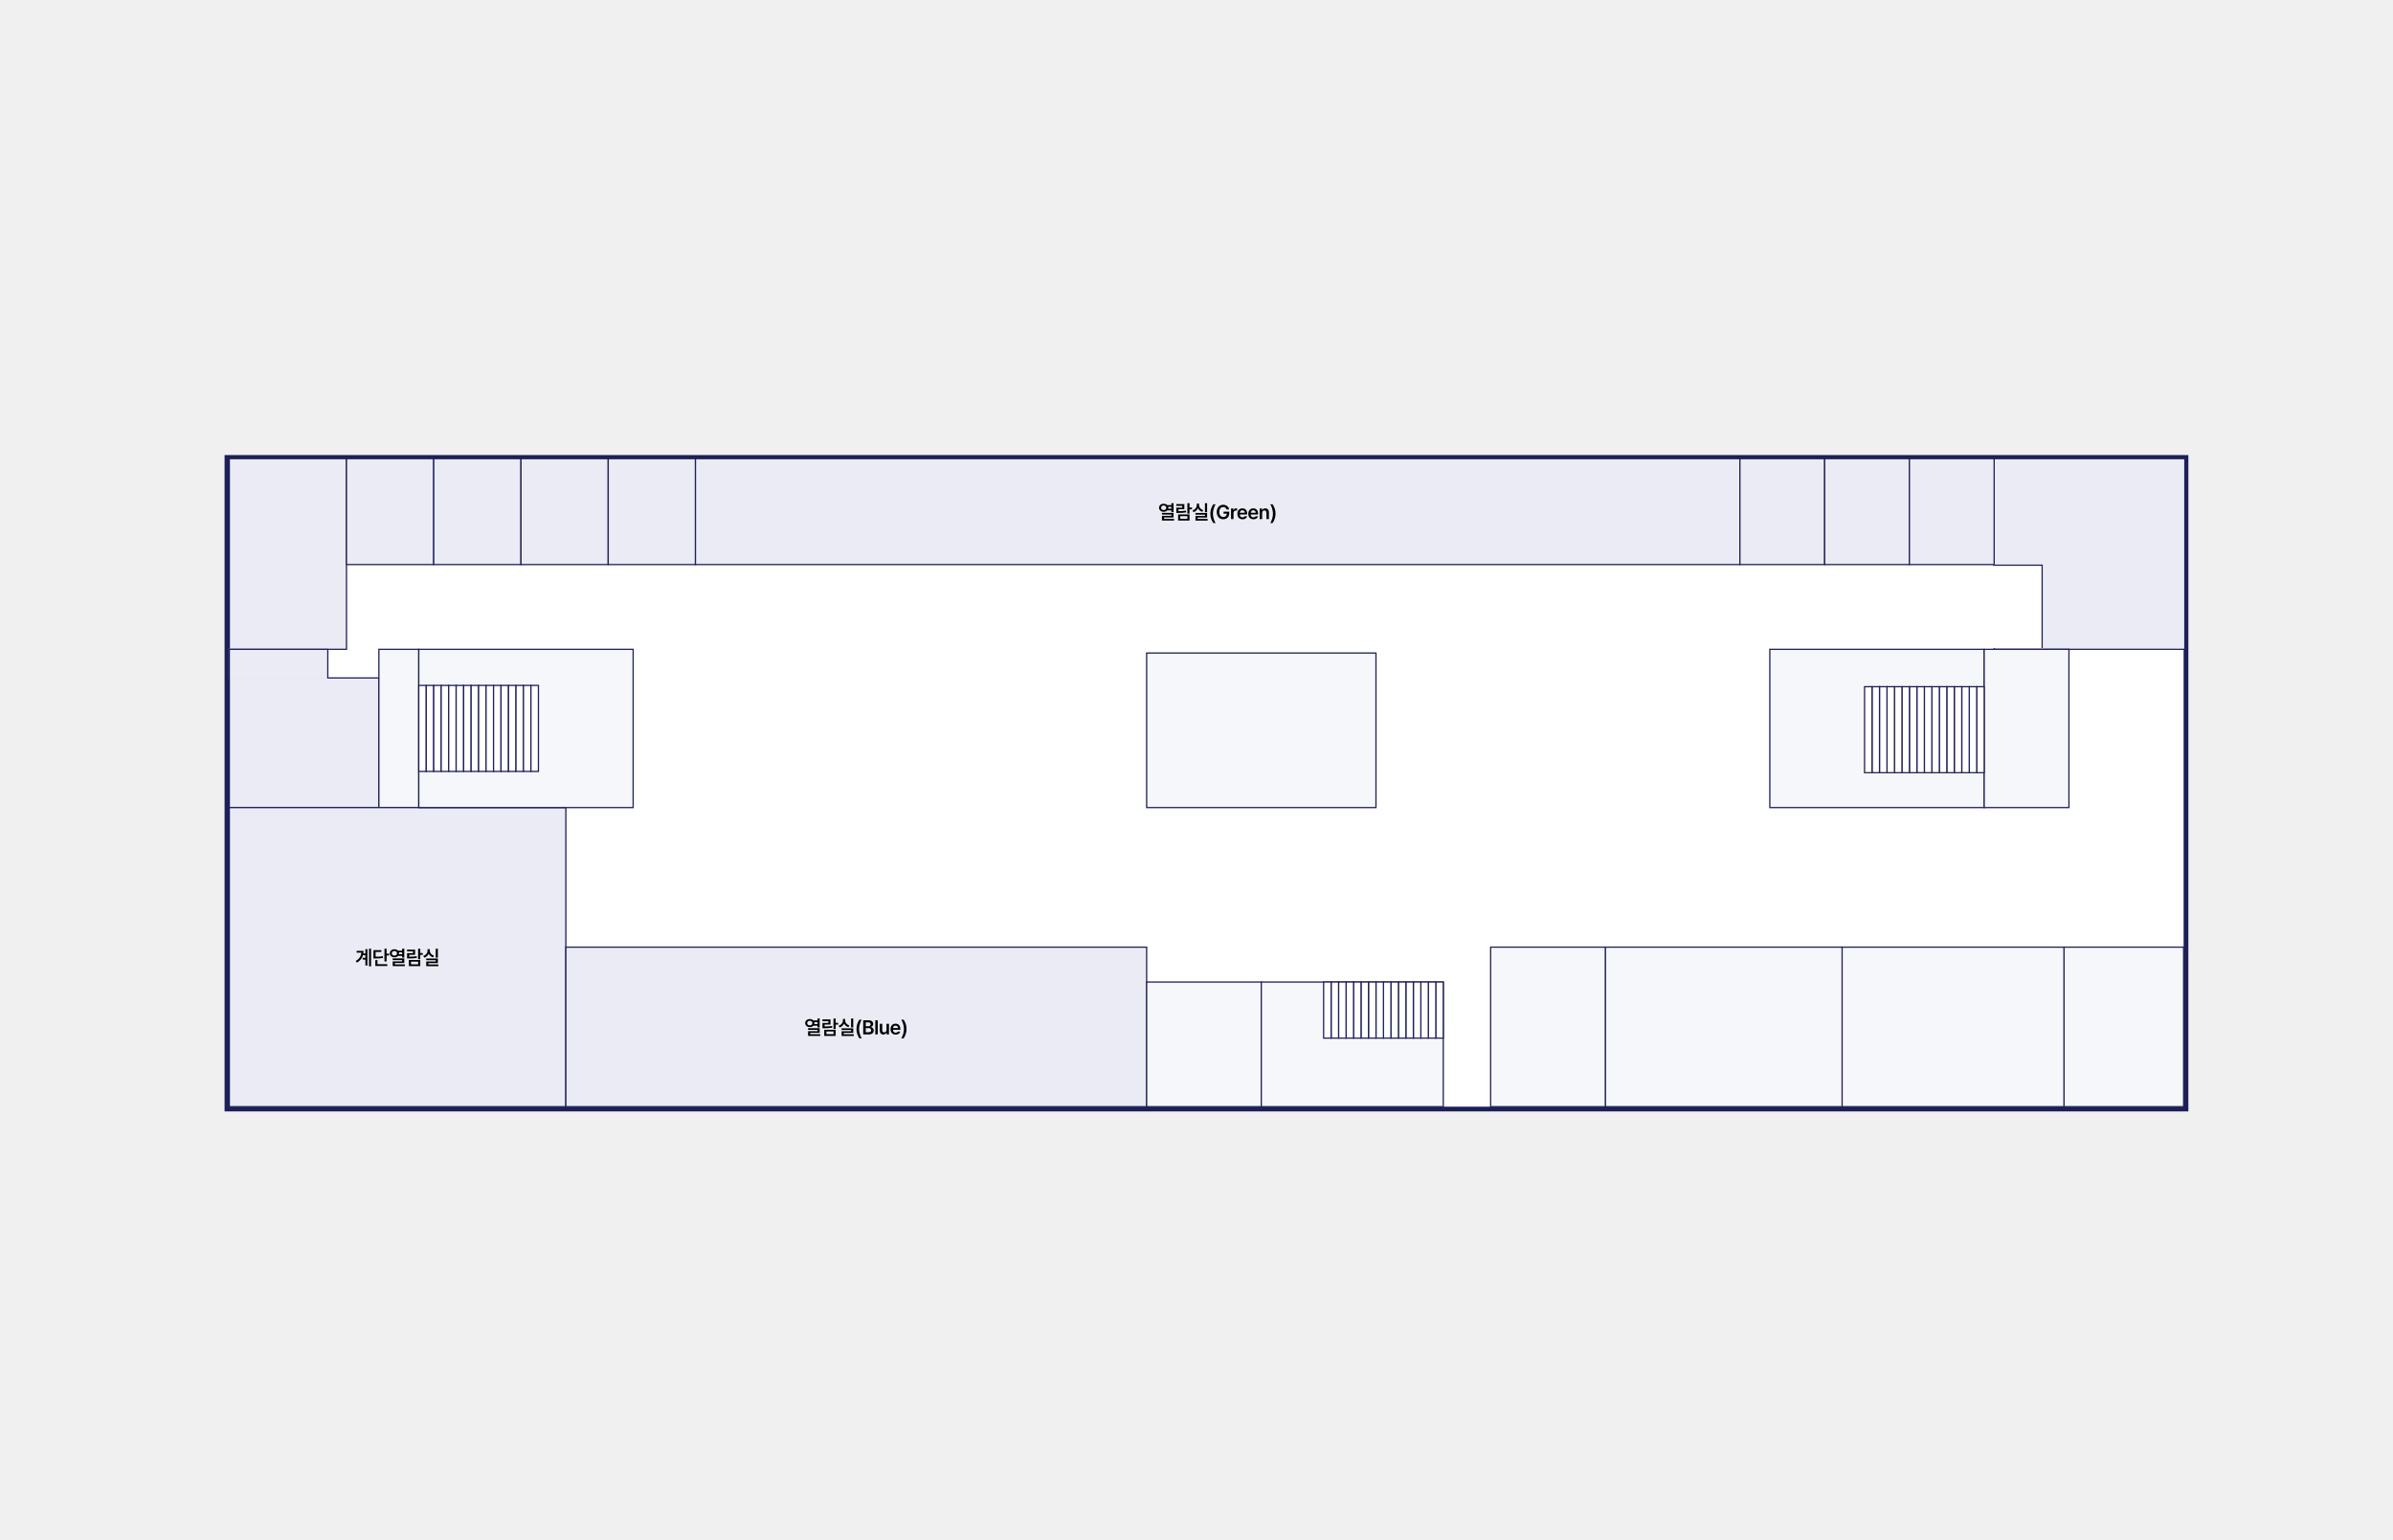
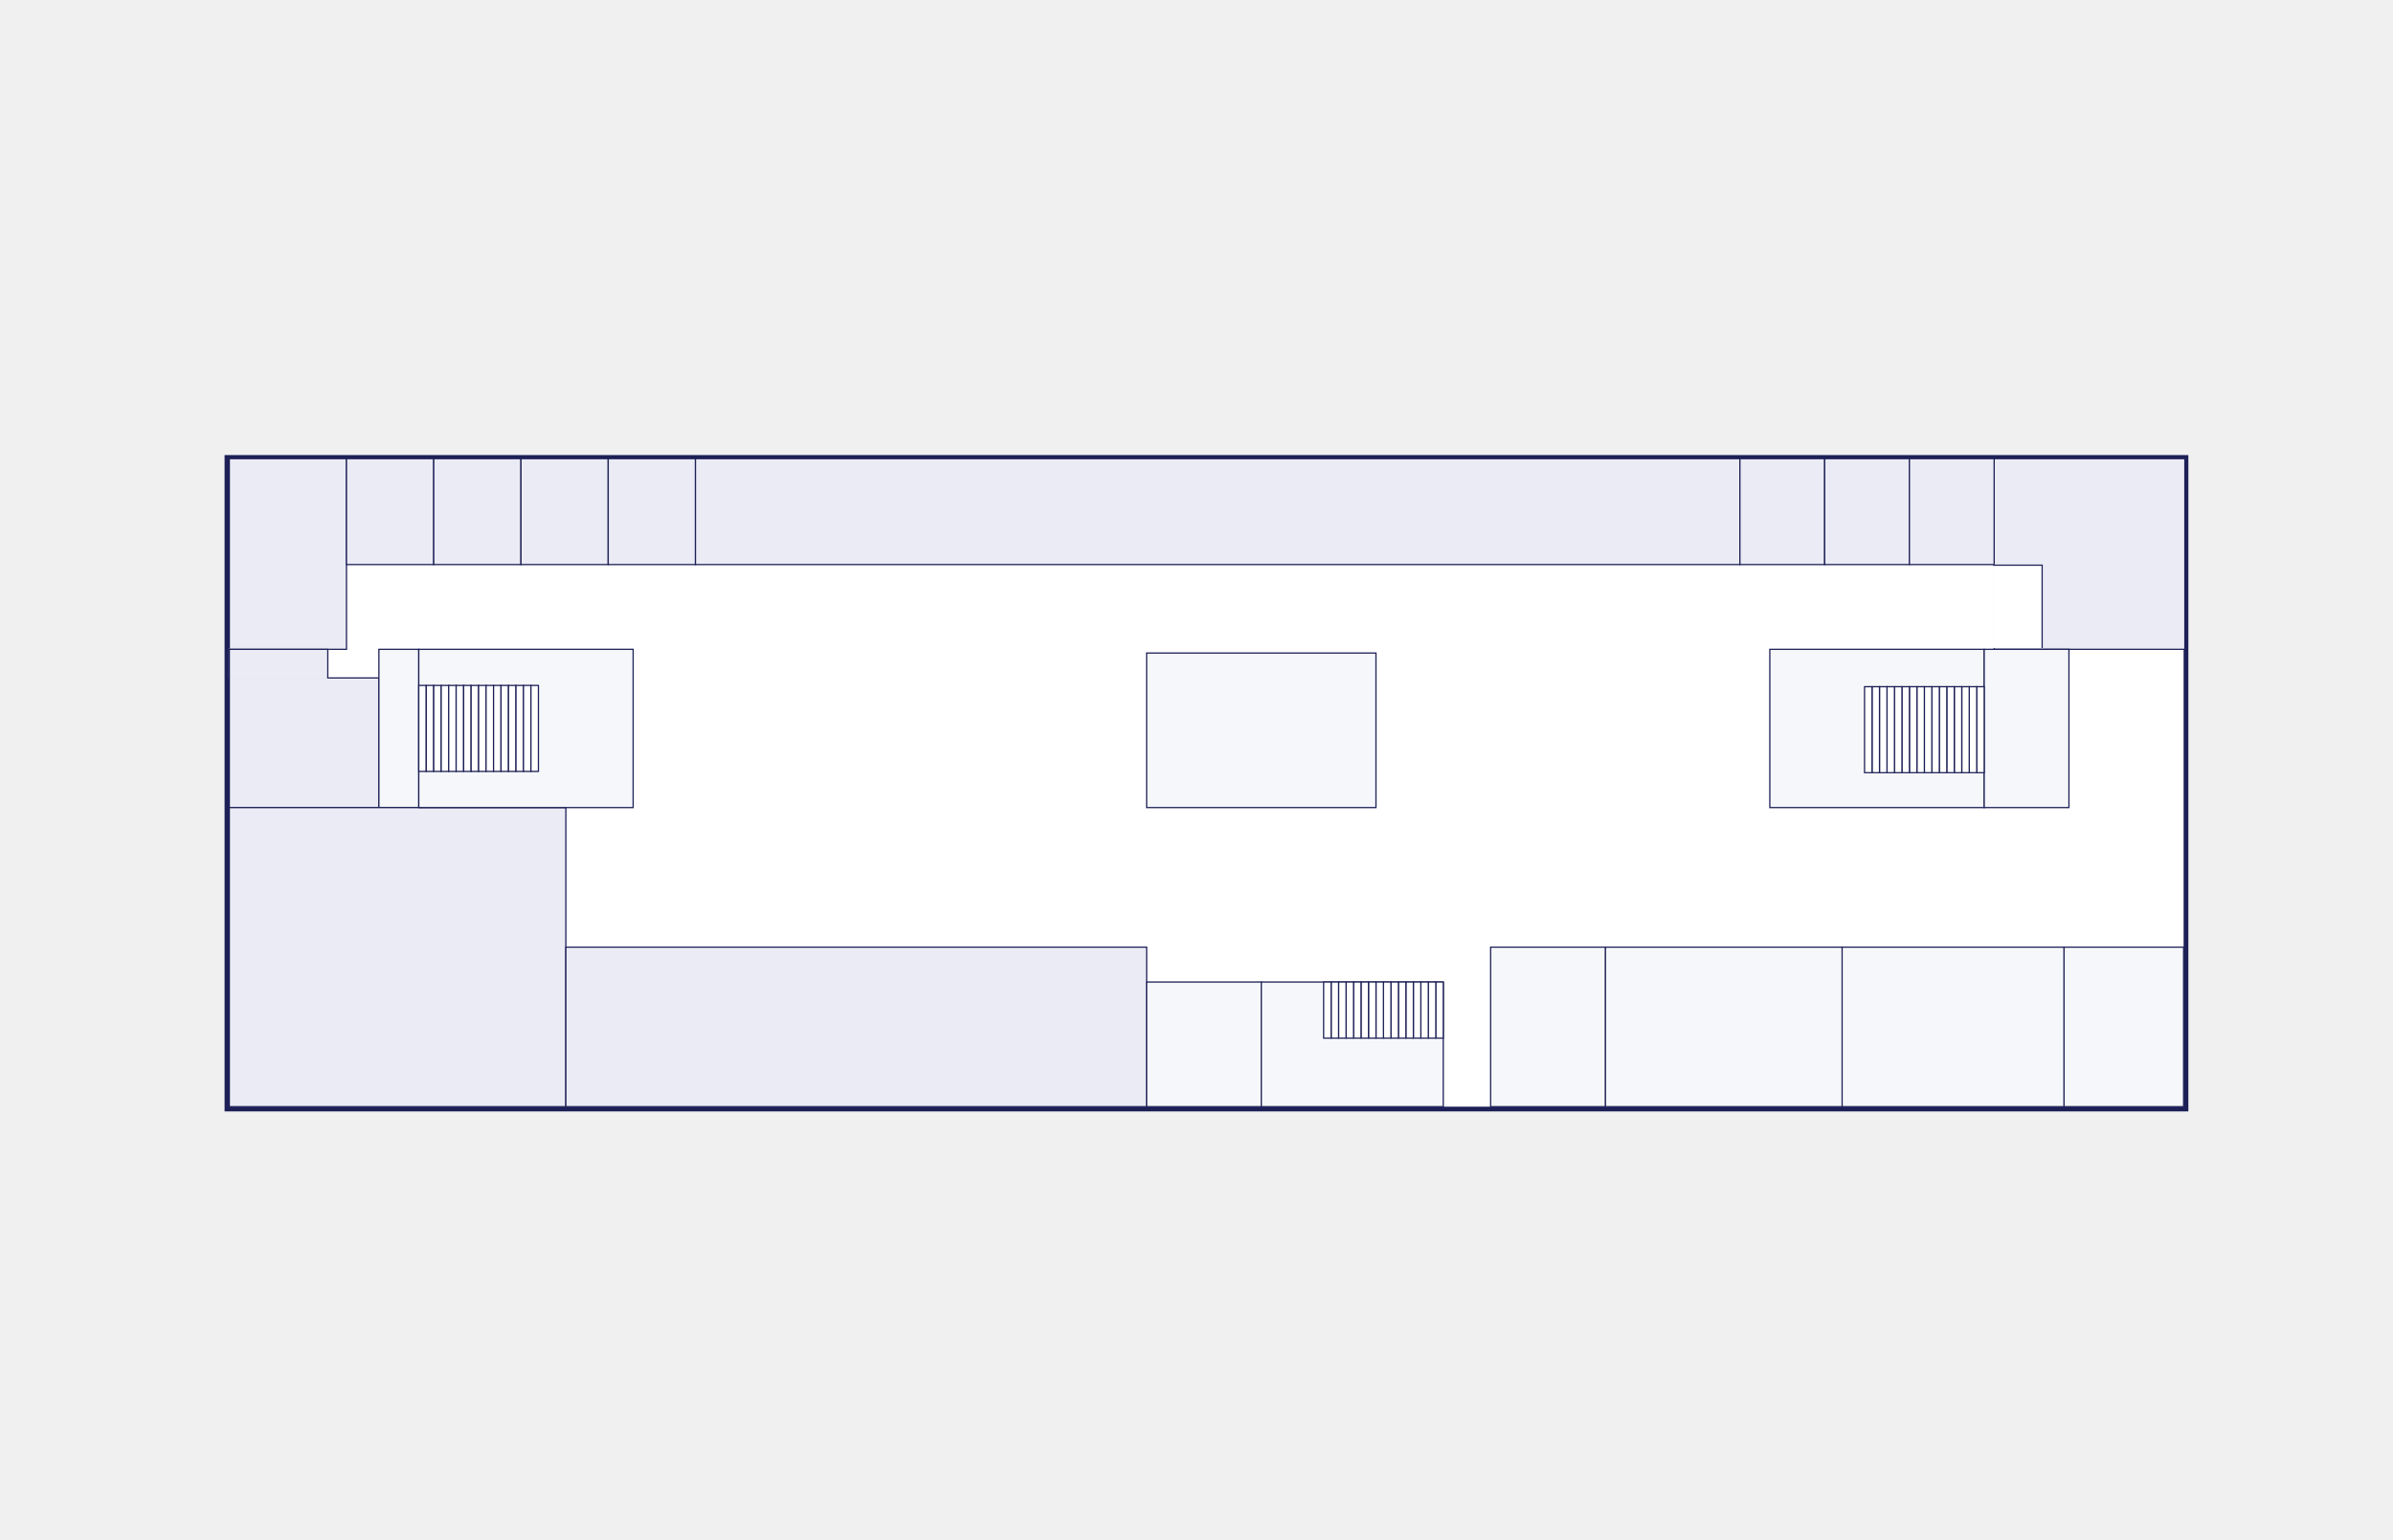
<svg xmlns="http://www.w3.org/2000/svg" width="1920" height="1235" viewBox="0 0 1920 1235" fill="none">
  <g>
    <g id="Union">
      <mask id="path-1-outside-1_1085_17997" maskUnits="userSpaceOnUse" x="180" y="365" width="1576" height="527" fill="black">
        <rect fill="white" x="180" y="365" width="1576" height="527" />
        <path d="M1753 889H183V368H1753V889Z" />
      </mask>
      <path d="M1753 889H183V368H1753V889Z" fill="white" />
      <path d="M1753 889V892H1756V889H1753ZM183 889H180V892H183V889ZM183 368V365H180V368H183ZM1753 368H1756V365H1753V368ZM1753 889V886H183V889V892H1753V889ZM183 889H186V368H183H180V889H183ZM183 368V371H1753V368V365H183V368ZM1753 368H1750V889H1753H1756V368H1753Z" fill="#1D2056" mask="url(#path-1-outside-1_1085_17997)" />
    </g>
    <g id="Union_2">
      <path d="M1753 889H183V368H1753V889Z" fill="white" />
      <path d="M1753 889V890H1754V889H1753ZM183 889H182V890H183V889ZM183 368V367H182V368H183ZM1753 368H1754V367H1753V368ZM1753 889V888H183V889V890H1753V889ZM183 889H184V368H183H182V889H183ZM183 368V369H1753V368V367H183V368ZM1753 368H1752V889H1753H1754V368H1753Z" fill="#1D2056" />
    </g>
    <rect id="Rectangle 240653285" x="701" y="524" width="4" height="32" transform="rotate(-90 701 524)" fill="white" />
    <g id="room">
      <rect x="184" y="368" width="94" height="153" fill="#EBEBF5" />
      <rect x="184" y="368" width="94" height="153" stroke="#1D2056" />
    </g>
    <g id="room_2">
      <rect x="184" y="544" width="120" height="104" fill="#EBEBF5" />
      <rect x="184" y="544" width="120" height="104" stroke="#1D2056" />
    </g>
    <g id="room_3">
      <rect x="304" y="521" width="32" height="127" fill="#F5F7FA" />
      <rect x="304" y="521" width="32" height="127" stroke="#1D2056" />
    </g>
    <g id="Rectangle 240653290">
      <mask id="path-11-inside-2_1085_17997" fill="white">
        <path d="M183.5 520.5H263.5V544.5H183.5V520.5Z" />
      </mask>
      <path d="M183.5 520.5H263.5V544.5H183.5V520.5Z" fill="#EBEBF5" />
      <path d="M183.5 520.5V519.5H182.5V520.5H183.5ZM263.5 520.5H264.5V519.5H263.5V520.5ZM183.5 520.5V521.5H263.5V520.5V519.5H183.5V520.5ZM263.5 520.5H262.5V544.5H263.5H264.5V520.5H263.5ZM183.5 544.5H184.5V520.5H183.5H182.5V544.5H183.5Z" fill="#1D2056" mask="url(#path-11-inside-2_1085_17997)" />
    </g>
    <g id="room_4">
      <rect x="184" y="648" width="270" height="240" fill="#EBEBF5" />
      <rect x="184" y="648" width="270" height="240" stroke="#1D2056" />
-       <path id="ê³ë¨ì´ëì¤" d="M294.031 766.477H291.038V765.062H294.031V766.477ZM293.992 770H290.952V768.586H293.992V770ZM297.718 775.375H296.077V761.266H297.718V775.375ZM294.796 774.727H293.156V761.609H294.796V774.727ZM291.656 762.992C291.656 764.336 291.484 765.576 291.14 766.711C290.801 767.841 290.244 768.885 289.468 769.844C288.697 770.802 287.682 771.656 286.421 772.406L285.39 771.172C286.473 770.531 287.351 769.82 288.023 769.039C288.695 768.258 289.189 767.398 289.507 766.461C289.825 765.518 289.984 764.477 289.984 763.336V762.992H291.656ZM290.585 764.398H286.148V762.992H290.585V764.398ZM310.187 771.484H308.453V761.273H310.187V771.484ZM312.179 766.68H309.664V765.242H312.179V766.68ZM300.789 767.68C302.403 767.68 303.656 767.651 304.547 767.594C305.437 767.536 306.31 767.417 307.164 767.234L307.359 768.641C306.463 768.812 305.541 768.932 304.593 769C303.651 769.062 302.382 769.094 300.789 769.094H299.632V767.68H300.789ZM305.968 763.836H301.367V768.453H299.632V762.43H305.968V763.836ZM310.742 775.125H301.14V773.703H310.742V775.125ZM302.867 774.406H301.14V770.406H302.867V774.406ZM322.992 764.172H319.172V762.812H322.992V764.172ZM322.992 767.047H319.172V765.688H322.992V767.047ZM316.477 761.703C317.18 761.703 317.81 761.841 318.367 762.117C318.93 762.393 319.372 762.776 319.695 763.266C320.018 763.75 320.18 764.305 320.18 764.93C320.18 765.56 320.018 766.122 319.695 766.617C319.372 767.107 318.93 767.49 318.367 767.766C317.81 768.042 317.18 768.18 316.477 768.18C315.768 768.18 315.13 768.042 314.562 767.766C314 767.49 313.557 767.107 313.234 766.617C312.911 766.122 312.75 765.56 312.75 764.93C312.75 764.305 312.911 763.75 313.234 763.266C313.557 762.776 314 762.393 314.562 762.117C315.13 761.841 315.768 761.703 316.477 761.703ZM316.477 763.117C316.076 763.107 315.716 763.177 315.398 763.328C315.086 763.479 314.841 763.693 314.664 763.969C314.487 764.24 314.398 764.56 314.398 764.93C314.398 765.299 314.487 765.625 314.664 765.906C314.841 766.188 315.086 766.404 315.398 766.555C315.716 766.701 316.076 766.779 316.477 766.789C316.872 766.779 317.224 766.701 317.531 766.555C317.839 766.404 318.078 766.188 318.25 765.906C318.427 765.625 318.516 765.299 318.516 764.93C318.516 764.56 318.427 764.24 318.25 763.969C318.078 763.693 317.839 763.479 317.531 763.328C317.224 763.177 316.872 763.107 316.477 763.117ZM324.375 768.406H322.648V761.266H324.375V768.406ZM324.375 772.711H316.828V774.57H315.086V771.422H322.648V770.391H315.062V769.039H324.375V772.711ZM324.836 775.211H315.086V773.844H324.836V775.211ZM337.203 769.672H335.469V761.281H337.203V769.672ZM339.196 766.164H336.68V764.719H339.196V766.164ZM337.203 775.211H328.063V770.297H337.203V775.211ZM329.774 773.812H335.5V771.648H329.774V773.812ZM327.774 767.656C329.253 767.656 330.469 767.63 331.422 767.578C332.381 767.521 333.344 767.411 334.313 767.25L334.493 768.617C333.508 768.799 332.519 768.924 331.524 768.992C330.534 769.055 329.284 769.086 327.774 769.086H326.618V767.656H327.774ZM333.055 766.141H328.344V768.461H326.618V764.828H331.352V763.398H326.594V761.992H333.055V766.141ZM351.313 768.469H349.587V761.266H351.313V768.469ZM351.329 772.789H343.688V774.414H341.993V771.492H349.594V770.469H341.962V769.117H351.329V772.789ZM351.751 775.266H341.993V773.883H351.751V775.266ZM344.501 762.688C344.501 763.573 344.339 764.401 344.016 765.172C343.693 765.943 343.227 766.615 342.618 767.188C342.014 767.755 341.284 768.177 340.43 768.453L339.555 767.086C340.3 766.841 340.936 766.495 341.462 766.047C341.988 765.599 342.383 765.086 342.649 764.508C342.915 763.924 343.048 763.318 343.048 762.688V761.617H344.501V762.688ZM344.844 762.688C344.844 763.302 344.975 763.885 345.235 764.438C345.495 764.99 345.881 765.477 346.391 765.898C346.907 766.315 347.532 766.633 348.266 766.852L347.415 768.195C346.566 767.93 345.839 767.529 345.235 766.992C344.636 766.451 344.178 765.812 343.86 765.078C343.548 764.339 343.391 763.542 343.391 762.688V761.617H344.844V762.688Z" fill="black" />
    </g>
    <g id="room_5">
      <rect x="454" y="760" width="466" height="128" fill="#EBEBF5" />
      <rect x="454" y="760" width="466" height="128" stroke="#1D2056" />
-       <path id="ì´ëì¤(Blue)" d="M656.264 820.172H652.444V818.812H656.264V820.172ZM656.264 823.047H652.444V821.688H656.264V823.047ZM649.749 817.703C650.452 817.703 651.082 817.841 651.639 818.117C652.202 818.393 652.645 818.776 652.967 819.266C653.29 819.75 653.452 820.305 653.452 820.93C653.452 821.56 653.29 822.122 652.967 822.617C652.645 823.107 652.202 823.49 651.639 823.766C651.082 824.042 650.452 824.18 649.749 824.18C649.04 824.18 648.402 824.042 647.835 823.766C647.272 823.49 646.829 823.107 646.507 822.617C646.184 822.122 646.022 821.56 646.022 820.93C646.022 820.305 646.184 819.75 646.507 819.266C646.829 818.776 647.272 818.393 647.835 818.117C648.402 817.841 649.04 817.703 649.749 817.703ZM649.749 819.117C649.348 819.107 648.988 819.177 648.671 819.328C648.358 819.479 648.113 819.693 647.936 819.969C647.759 820.24 647.671 820.56 647.671 820.93C647.671 821.299 647.759 821.625 647.936 821.906C648.113 822.188 648.358 822.404 648.671 822.555C648.988 822.701 649.348 822.779 649.749 822.789C650.145 822.779 650.496 822.701 650.803 822.555C651.111 822.404 651.35 822.188 651.522 821.906C651.699 821.625 651.788 821.299 651.788 820.93C651.788 820.56 651.699 820.24 651.522 819.969C651.35 819.693 651.111 819.479 650.803 819.328C650.496 819.177 650.145 819.107 649.749 819.117ZM657.647 824.406H655.921V817.266H657.647V824.406ZM657.647 828.711H650.1V830.57H648.358V827.422H655.921V826.391H648.335V825.039H657.647V828.711ZM658.108 831.211H648.358V829.844H658.108V831.211ZM670.476 825.672H668.741V817.281H670.476V825.672ZM672.468 822.164H669.952V820.719H672.468V822.164ZM670.476 831.211H661.335V826.297H670.476V831.211ZM663.046 829.812H668.772V827.648H663.046V829.812ZM661.046 823.656C662.525 823.656 663.741 823.63 664.694 823.578C665.653 823.521 666.616 823.411 667.585 823.25L667.765 824.617C666.78 824.799 665.791 824.924 664.796 824.992C663.806 825.055 662.556 825.086 661.046 825.086H659.89V823.656H661.046ZM666.327 822.141H661.616V824.461H659.89V820.828H664.624V819.398H659.866V817.992H666.327V822.141ZM684.585 824.469H682.859V817.266H684.585V824.469ZM684.601 828.789H676.96V830.414H675.265V827.492H682.867V826.469H675.234V825.117H684.601V828.789ZM685.023 831.266H675.265V829.883H685.023V831.266ZM677.773 818.688C677.773 819.573 677.611 820.401 677.288 821.172C676.966 821.943 676.499 822.615 675.89 823.188C675.286 823.755 674.557 824.177 673.702 824.453L672.827 823.086C673.572 822.841 674.208 822.495 674.734 822.047C675.26 821.599 675.656 821.086 675.921 820.508C676.187 819.924 676.32 819.318 676.32 818.688V817.617H677.773V818.688ZM678.117 818.688C678.117 819.302 678.247 819.885 678.507 820.438C678.768 820.99 679.153 821.477 679.663 821.898C680.179 822.315 680.804 822.633 681.538 822.852L680.687 824.195C679.838 823.93 679.111 823.529 678.507 822.992C677.908 822.451 677.45 821.812 677.132 821.078C676.82 820.339 676.663 819.542 676.663 818.688V817.617H678.117V818.688ZM687.187 825.688C687.192 824.25 687.396 822.914 687.797 821.68C688.198 820.44 688.778 819.281 689.539 818.203H691.406C691.041 818.734 690.695 819.414 690.367 820.242C690.039 821.07 689.771 821.961 689.562 822.914C689.359 823.867 689.257 824.792 689.257 825.688C689.257 826.583 689.359 827.51 689.562 828.469C689.771 829.427 690.039 830.318 690.367 831.141C690.695 831.969 691.041 832.651 691.406 833.188H689.539C688.784 832.094 688.203 830.93 687.797 829.695C687.396 828.456 687.192 827.12 687.187 825.688ZM692.602 818.688H696.922C697.724 818.688 698.398 818.812 698.945 819.062C699.492 819.307 699.901 819.651 700.172 820.094C700.448 820.536 700.586 821.047 700.586 821.625C700.586 822.062 700.5 822.448 700.328 822.781C700.161 823.109 699.93 823.378 699.633 823.586C699.336 823.794 698.995 823.943 698.609 824.031V824.141C699.021 824.161 699.411 824.286 699.781 824.516C700.156 824.745 700.458 825.065 700.688 825.477C700.917 825.888 701.031 826.37 701.031 826.922C701.031 827.516 700.888 828.044 700.602 828.508C700.315 828.971 699.88 829.336 699.297 829.602C698.719 829.867 698.01 830 697.172 830H692.602V818.688ZM696.852 828.297C697.336 828.297 697.734 828.232 698.047 828.102C698.359 827.971 698.589 827.794 698.734 827.57C698.885 827.341 698.961 827.07 698.961 826.758C698.961 826.419 698.878 826.115 698.711 825.844C698.549 825.568 698.312 825.354 698 825.203C697.688 825.047 697.326 824.969 696.914 824.969H694.633V828.297H696.852ZM696.68 823.5C697.034 823.5 697.354 823.432 697.641 823.297C697.927 823.161 698.151 822.974 698.312 822.734C698.474 822.49 698.555 822.206 698.555 821.883C698.555 821.581 698.487 821.318 698.352 821.094C698.216 820.865 698.01 820.688 697.734 820.562C697.458 820.438 697.122 820.375 696.727 820.375H694.633V823.5H696.68ZM704.274 830H702.289V818.688H704.274V830ZM711.282 821.516H713.258V830H711.344V828.5H711.251C711.042 828.99 710.719 829.38 710.282 829.672C709.85 829.964 709.321 830.109 708.696 830.109C708.139 830.109 707.646 829.984 707.219 829.734C706.798 829.479 706.467 829.112 706.227 828.633C705.993 828.154 705.876 827.581 705.876 826.914V821.516H707.86V826.609C707.86 826.964 707.925 827.273 708.055 827.539C708.191 827.805 708.381 828.01 708.626 828.156C708.87 828.297 709.149 828.367 709.462 828.367C709.774 828.367 710.068 828.294 710.344 828.148C710.626 827.997 710.852 827.776 711.024 827.484C711.196 827.188 711.282 826.836 711.282 826.43V821.516ZM718.618 830.164C717.78 830.164 717.05 829.987 716.431 829.633C715.811 829.279 715.332 828.773 714.993 828.117C714.66 827.461 714.493 826.693 714.493 825.812C714.493 824.943 714.66 824.174 714.993 823.508C715.332 822.836 715.803 822.318 716.407 821.953C717.011 821.589 717.714 821.406 718.517 821.406C719.241 821.406 719.894 821.56 720.478 821.867C721.061 822.174 721.524 822.651 721.868 823.297C722.212 823.938 722.384 824.732 722.384 825.68V826.305H715.438V824.953H720.478C720.478 824.568 720.397 824.224 720.235 823.922C720.074 823.62 719.845 823.383 719.548 823.211C719.256 823.039 718.92 822.953 718.54 822.953C718.134 822.953 717.774 823.049 717.462 823.242C717.149 823.435 716.905 823.695 716.728 824.023C716.556 824.346 716.467 824.701 716.462 825.086V826.242C716.462 826.737 716.55 827.164 716.728 827.523C716.91 827.878 717.165 828.148 717.493 828.336C717.821 828.523 718.204 828.617 718.642 828.617C718.923 828.617 719.175 828.578 719.399 828.5C719.629 828.422 719.824 828.32 719.985 828.195C720.147 828.065 720.269 827.911 720.353 827.734H722.306C722.186 828.219 721.959 828.646 721.626 829.016C721.298 829.38 720.876 829.664 720.36 829.867C719.845 830.065 719.264 830.164 718.618 830.164ZM726.72 821.68C727.121 822.914 727.324 824.25 727.329 825.688C727.324 827.12 727.118 828.456 726.712 829.695C726.311 830.93 725.733 832.094 724.978 833.188H723.111C723.475 832.651 723.822 831.969 724.15 831.141C724.478 830.318 724.743 829.427 724.947 828.469C725.155 827.51 725.259 826.583 725.259 825.688C725.259 824.792 725.155 823.867 724.947 822.914C724.743 821.961 724.478 821.07 724.15 820.242C723.822 819.414 723.475 818.734 723.111 818.203H724.978C725.738 819.281 726.319 820.44 726.72 821.68Z" fill="black" />
    </g>
    <g id="room_6">
      <rect x="278" y="368" width="70" height="85" fill="#EBEBF5" />
      <rect x="278" y="368" width="70" height="85" stroke="#1D2056" />
    </g>
    <g id="room_7">
      <rect x="348" y="368" width="70" height="85" fill="#EBEBF5" />
      <rect x="348" y="368" width="70" height="85" stroke="#1D2056" />
    </g>
    <g id="room_8">
      <rect x="418" y="368" width="70" height="85" fill="#EBEBF5" />
      <rect x="418" y="368" width="70" height="85" stroke="#1D2056" />
    </g>
    <g id="room_9">
      <rect x="488" y="368" width="70" height="85" fill="#EBEBF5" />
      <rect x="488" y="368" width="70" height="85" stroke="#1D2056" />
    </g>
    <g id="room_10">
      <rect x="558" y="368" width="838" height="85" fill="#EBEBF5" />
      <rect x="558" y="368" width="838" height="85" stroke="#1D2056" />
-       <path id="ì´ëì¤(Green)" d="M940.19 406.672H936.37V405.312H940.19V406.672ZM940.19 409.547H936.37V408.188H940.19V409.547ZM933.674 404.203C934.377 404.203 935.008 404.341 935.565 404.617C936.127 404.893 936.57 405.276 936.893 405.766C937.216 406.25 937.377 406.805 937.377 407.43C937.377 408.06 937.216 408.622 936.893 409.117C936.57 409.607 936.127 409.99 935.565 410.266C935.008 410.542 934.377 410.68 933.674 410.68C932.966 410.68 932.328 410.542 931.76 410.266C931.198 409.99 930.755 409.607 930.432 409.117C930.109 408.622 929.948 408.06 929.948 407.43C929.948 406.805 930.109 406.25 930.432 405.766C930.755 405.276 931.198 404.893 931.76 404.617C932.328 404.341 932.966 404.203 933.674 404.203ZM933.674 405.617C933.273 405.607 932.914 405.677 932.596 405.828C932.284 405.979 932.039 406.193 931.862 406.469C931.685 406.74 931.596 407.06 931.596 407.43C931.596 407.799 931.685 408.125 931.862 408.406C932.039 408.688 932.284 408.904 932.596 409.055C932.914 409.201 933.273 409.279 933.674 409.289C934.07 409.279 934.422 409.201 934.729 409.055C935.036 408.904 935.276 408.688 935.448 408.406C935.625 408.125 935.713 407.799 935.713 407.43C935.713 407.06 935.625 406.74 935.448 406.469C935.276 406.193 935.036 405.979 934.729 405.828C934.422 405.677 934.07 405.607 933.674 405.617ZM941.573 410.906H939.846V403.766H941.573V410.906ZM941.573 415.211H934.026V417.07H932.284V413.922H939.846V412.891H932.26V411.539H941.573V415.211ZM942.034 417.711H932.284V416.344H942.034V417.711ZM954.401 412.172H952.667V403.781H954.401V412.172ZM956.393 408.664H953.878V407.219H956.393V408.664ZM954.401 417.711H945.261V412.797H954.401V417.711ZM946.972 416.312H952.698V414.148H946.972V416.312ZM944.972 410.156C946.451 410.156 947.667 410.13 948.62 410.078C949.578 410.021 950.542 409.911 951.511 409.75L951.69 411.117C950.706 411.299 949.716 411.424 948.722 411.492C947.732 411.555 946.482 411.586 944.972 411.586H943.815V410.156H944.972ZM950.253 408.641H945.542V410.961H943.815V407.328H948.55V405.898H943.792V404.492H950.253V408.641ZM968.511 410.969H966.784V403.766H968.511V410.969ZM968.527 415.289H960.886V416.914H959.191V413.992H966.792V412.969H959.159V411.617H968.527V415.289ZM968.948 417.766H959.191V416.383H968.948V417.766ZM961.698 405.188C961.698 406.073 961.537 406.901 961.214 407.672C960.891 408.443 960.425 409.115 959.816 409.688C959.211 410.255 958.482 410.677 957.628 410.953L956.753 409.586C957.498 409.341 958.133 408.995 958.659 408.547C959.185 408.099 959.581 407.586 959.847 407.008C960.112 406.424 960.245 405.818 960.245 405.188V404.117H961.698V405.188ZM962.042 405.188C962.042 405.802 962.172 406.385 962.433 406.938C962.693 407.49 963.079 407.977 963.589 408.398C964.105 408.815 964.73 409.133 965.464 409.352L964.612 410.695C963.764 410.43 963.037 410.029 962.433 409.492C961.834 408.951 961.376 408.312 961.058 407.578C960.745 406.839 960.589 406.042 960.589 405.188V404.117H962.042V405.188ZM971.113 412.188C971.118 410.75 971.321 409.414 971.722 408.18C972.123 406.94 972.704 405.781 973.464 404.703H975.332C974.967 405.234 974.621 405.914 974.292 406.742C973.964 407.57 973.696 408.461 973.488 409.414C973.285 410.367 973.183 411.292 973.183 412.188C973.183 413.083 973.285 414.01 973.488 414.969C973.696 415.927 973.964 416.818 974.292 417.641C974.621 418.469 974.967 419.151 975.332 419.688H973.464C972.709 418.594 972.128 417.43 971.722 416.195C971.321 414.956 971.118 413.62 971.113 412.188ZM984.105 408.797C983.986 408.391 983.801 408.044 983.551 407.758C983.301 407.466 982.999 407.245 982.644 407.094C982.29 406.938 981.887 406.859 981.433 406.859C980.819 406.859 980.275 407.016 979.801 407.328C979.327 407.635 978.954 408.089 978.683 408.688C978.413 409.281 978.277 409.997 978.277 410.836C978.277 411.68 978.41 412.401 978.676 413C978.941 413.599 979.314 414.055 979.793 414.367C980.277 414.674 980.84 414.828 981.48 414.828C982.053 414.828 982.551 414.719 982.972 414.5C983.4 414.276 983.728 413.958 983.957 413.547C984.186 413.13 984.301 412.651 984.301 412.109L984.762 412.18H981.683V410.578H986.269V411.938C986.269 412.885 986.064 413.716 985.652 414.43C985.246 415.143 984.681 415.693 983.957 416.078C983.233 416.464 982.405 416.656 981.472 416.656C980.436 416.656 979.522 416.422 978.73 415.953C977.944 415.479 977.332 414.805 976.894 413.93C976.457 413.055 976.238 412.029 976.238 410.852C976.238 409.659 976.462 408.625 976.91 407.75C977.358 406.875 977.972 406.203 978.754 405.734C979.535 405.266 980.418 405.031 981.402 405.031C982.23 405.031 982.986 405.19 983.668 405.508C984.35 405.826 984.91 406.268 985.347 406.836C985.79 407.404 986.069 408.057 986.183 408.797H984.105ZM987.715 408.016H989.637V409.43H989.731C989.882 408.94 990.145 408.562 990.52 408.297C990.895 408.026 991.327 407.891 991.817 407.891C992.067 407.891 992.309 407.909 992.543 407.945V409.781C992.46 409.745 992.324 409.716 992.137 409.695C991.949 409.674 991.775 409.664 991.613 409.664C991.254 409.664 990.929 409.742 990.637 409.898C990.345 410.055 990.116 410.273 989.949 410.555C989.783 410.831 989.699 411.148 989.699 411.508V416.5H987.715V408.016ZM996.911 416.664C996.072 416.664 995.343 416.487 994.723 416.133C994.103 415.779 993.624 415.273 993.286 414.617C992.952 413.961 992.786 413.193 992.786 412.312C992.786 411.443 992.952 410.674 993.286 410.008C993.624 409.336 994.096 408.818 994.7 408.453C995.304 408.089 996.007 407.906 996.809 407.906C997.533 407.906 998.187 408.06 998.77 408.367C999.353 408.674 999.817 409.151 1000.16 409.797C1000.5 410.438 1000.68 411.232 1000.68 412.18V412.805H993.731V411.453H998.77C998.77 411.068 998.689 410.724 998.528 410.422C998.366 410.12 998.137 409.883 997.84 409.711C997.549 409.539 997.213 409.453 996.833 409.453C996.426 409.453 996.067 409.549 995.754 409.742C995.442 409.935 995.197 410.195 995.02 410.523C994.848 410.846 994.76 411.201 994.754 411.586V412.742C994.754 413.237 994.843 413.664 995.02 414.023C995.202 414.378 995.458 414.648 995.786 414.836C996.114 415.023 996.497 415.117 996.934 415.117C997.215 415.117 997.468 415.078 997.692 415C997.921 414.922 998.116 414.82 998.278 414.695C998.439 414.565 998.562 414.411 998.645 414.234H1000.6C1000.48 414.719 1000.25 415.146 999.918 415.516C999.59 415.88 999.168 416.164 998.653 416.367C998.137 416.565 997.556 416.664 996.911 416.664ZM1005.67 416.664C1004.83 416.664 1004.1 416.487 1003.48 416.133C1002.86 415.779 1002.38 415.273 1002.04 414.617C1001.71 413.961 1001.54 413.193 1001.54 412.312C1001.54 411.443 1001.71 410.674 1002.04 410.008C1002.38 409.336 1002.85 408.818 1003.46 408.453C1004.06 408.089 1004.77 407.906 1005.57 407.906C1006.29 407.906 1006.94 408.06 1007.53 408.367C1008.11 408.674 1008.57 409.151 1008.92 409.797C1009.26 410.438 1009.43 411.232 1009.43 412.18V412.805H1002.49V411.453H1007.53C1007.53 411.068 1007.45 410.724 1007.29 410.422C1007.12 410.12 1006.9 409.883 1006.6 409.711C1006.31 409.539 1005.97 409.453 1005.59 409.453C1005.18 409.453 1004.82 409.549 1004.51 409.742C1004.2 409.935 1003.96 410.195 1003.78 410.523C1003.61 410.846 1003.52 411.201 1003.51 411.586V412.742C1003.51 413.237 1003.6 413.664 1003.78 414.023C1003.96 414.378 1004.22 414.648 1004.54 414.836C1004.87 415.023 1005.25 415.117 1005.69 415.117C1005.97 415.117 1006.23 415.078 1006.45 415C1006.68 414.922 1006.87 414.82 1007.04 414.695C1007.2 414.565 1007.32 414.411 1007.4 414.234H1009.36C1009.24 414.719 1009.01 415.146 1008.68 415.516C1008.35 415.88 1007.93 416.164 1007.41 416.367C1006.9 416.565 1006.31 416.664 1005.67 416.664ZM1012.66 416.5H1010.68V408.016H1012.58V409.453H1012.67C1012.88 408.964 1013.2 408.583 1013.62 408.312C1014.05 408.042 1014.58 407.906 1015.2 407.906C1015.79 407.906 1016.3 408.031 1016.73 408.281C1017.17 408.526 1017.51 408.888 1017.74 409.367C1017.98 409.846 1018.1 410.422 1018.1 411.094V416.5H1016.11V411.398C1016.11 411.018 1016.05 410.695 1015.92 410.43C1015.79 410.159 1015.6 409.951 1015.36 409.805C1015.11 409.659 1014.81 409.586 1014.46 409.586C1014.1 409.586 1013.79 409.661 1013.52 409.812C1013.25 409.964 1013.04 410.185 1012.89 410.477C1012.74 410.768 1012.66 411.117 1012.66 411.523V416.5ZM1022.79 408.18C1023.2 409.414 1023.4 410.75 1023.4 412.188C1023.4 413.62 1023.19 414.956 1022.79 416.195C1022.39 417.43 1021.81 418.594 1021.05 419.688H1019.18C1019.55 419.151 1019.9 418.469 1020.22 417.641C1020.55 416.818 1020.82 415.927 1021.02 414.969C1021.23 414.01 1021.33 413.083 1021.33 412.188C1021.33 411.292 1021.23 410.367 1021.02 409.414C1020.82 408.461 1020.55 407.57 1020.22 406.742C1019.9 405.914 1019.55 405.234 1019.18 404.703H1021.05C1021.81 405.781 1022.39 406.94 1022.79 408.18Z" fill="black" />
    </g>
    <g id="room_11">
      <rect x="336" y="521" width="172" height="127" fill="#F5F7FA" />
      <rect x="336" y="521" width="172" height="127" stroke="#1D2056" />
    </g>
    <g id="room_12">
      <rect x="920" y="524" width="184" height="124" fill="#F5F7FA" />
      <rect x="920" y="524" width="184" height="124" stroke="#1D2056" />
    </g>
    <g id="room_13">
      <rect width="172" height="127" transform="matrix(-1 0 0 1 1592 521)" fill="#F5F7FA" />
      <rect width="172" height="127" transform="matrix(-1 0 0 1 1592 521)" stroke="#1D2056" />
    </g>
    <g id="room_14">
      <rect x="1600" y="368" width="153" height="153" fill="#EBEBF5" />
      <rect x="1600" y="368" width="153" height="153" stroke="#1D2056" />
    </g>
    <g id="room_15">
      <rect x="1396" y="368" width="68" height="85" fill="#EBEBF5" />
      <rect x="1396" y="368" width="68" height="85" stroke="#1D2056" />
    </g>
    <g id="room_16">
      <rect x="1464" y="368" width="68" height="85" fill="#EBEBF5" />
      <rect x="1464" y="368" width="68" height="85" stroke="#1D2056" />
    </g>
    <g id="room_17">
      <rect x="1532" y="368" width="68" height="85" fill="#EBEBF5" />
      <rect x="1532" y="368" width="68" height="85" stroke="#1D2056" />
    </g>
    <g id="room_18">
      <rect x="1592" y="521" width="68" height="127" fill="#F5F7FA" />
      <rect x="1592" y="521" width="68" height="127" stroke="#1D2056" />
    </g>
    <g id="room_19">
      <rect x="1656" y="760" width="96" height="128" fill="#F5F7FA" />
      <rect x="1656" y="760" width="96" height="128" stroke="#1D2056" />
    </g>
    <g id="room_20">
      <rect x="1477" y="760" width="179" height="128" fill="#F5F7FA" />
      <rect x="1477" y="760" width="179" height="128" stroke="#1D2056" />
    </g>
    <g id="room_21">
      <rect x="1288" y="760" width="190" height="128" fill="#F5F7FA" />
      <rect x="1288" y="760" width="190" height="128" stroke="#1D2056" />
    </g>
    <g id="room_22">
      <rect x="1196" y="760" width="92" height="128" fill="#F5F7FA" />
      <rect x="1196" y="760" width="92" height="128" stroke="#1D2056" />
    </g>
    <g id="room_23">
      <rect x="920" y="788" width="92" height="100" fill="#F5F7FA" />
      <rect x="920" y="788" width="92" height="100" stroke="#1D2056" />
    </g>
    <g id="room_24">
      <rect x="1012" y="788" width="146" height="100" fill="#F5F7FA" />
      <rect x="1012" y="788" width="146" height="100" stroke="#1D2056" />
    </g>
    <g id="Frame 2087332189">
      <g id="stair">
        <rect id="Rectangle 240653086" x="336" y="550" width="6" height="69" fill="white" stroke="#1D2056" />
      </g>
      <g id="stair_2">
        <rect id="Rectangle 240653086_2" x="342" y="550" width="6" height="69" fill="white" stroke="#1D2056" />
      </g>
      <g id="stair_3">
        <rect id="Rectangle 240653086_3" x="348" y="550" width="6" height="69" fill="white" stroke="#1D2056" />
      </g>
      <g id="stair_4">
        <rect id="Rectangle 240653086_4" x="354" y="550" width="6" height="69" fill="white" stroke="#1D2056" />
      </g>
      <g id="stair_5">
        <rect id="Rectangle 240653086_5" x="360" y="550" width="6" height="69" fill="white" stroke="#1D2056" />
      </g>
      <g id="stair_6">
        <rect id="Rectangle 240653086_6" x="366" y="550" width="6" height="69" fill="white" stroke="#1D2056" />
      </g>
      <g id="stair_7">
        <rect id="Rectangle 240653086_7" x="372" y="550" width="6" height="69" fill="white" stroke="#1D2056" />
      </g>
      <g id="stair_8">
        <rect id="Rectangle 240653086_8" x="378" y="550" width="6" height="69" fill="white" stroke="#1D2056" />
      </g>
      <g id="stair_9">
        <rect id="Rectangle 240653086_9" x="384" y="550" width="6" height="69" fill="white" stroke="#1D2056" />
      </g>
      <g id="stair_10">
        <rect id="Rectangle 240653086_10" x="390" y="550" width="6" height="69" fill="white" stroke="#1D2056" />
      </g>
      <g id="stair_11">
        <rect id="Rectangle 240653086_11" x="396" y="550" width="6" height="69" fill="white" stroke="#1D2056" />
      </g>
      <g id="stair_12">
        <rect id="Rectangle 240653086_12" x="402" y="550" width="6" height="69" fill="white" stroke="#1D2056" />
      </g>
      <g id="stair_13">
        <rect id="Rectangle 240653086_13" x="408" y="550" width="6" height="69" fill="white" stroke="#1D2056" />
      </g>
      <g id="stair_14">
        <rect id="Rectangle 240653086_14" x="414" y="550" width="6" height="69" fill="white" stroke="#1D2056" />
      </g>
      <g id="stair_15">
        <rect id="Rectangle 240653086_15" x="420" y="550" width="6" height="69" fill="white" stroke="#1D2056" />
      </g>
      <g id="stair_16">
        <rect id="Rectangle 240653086_16" x="426" y="550" width="6" height="69" fill="white" stroke="#1D2056" />
      </g>
    </g>
    <g id="Frame 2087332190">
      <g id="stair_17">
        <rect id="Rectangle 240653086_17" width="6" height="69" transform="matrix(-1 1.74846e-07 1.74846e-07 1 1592 551)" fill="white" stroke="#1D2056" />
      </g>
      <g id="stair_18">
        <rect id="Rectangle 240653086_18" width="6" height="69" transform="matrix(-1 1.74846e-07 1.74846e-07 1 1586 551)" fill="white" stroke="#1D2056" />
      </g>
      <g id="stair_19">
        <rect id="Rectangle 240653086_19" width="6" height="69" transform="matrix(-1 1.74846e-07 1.74846e-07 1 1580 551)" fill="white" stroke="#1D2056" />
      </g>
      <g id="stair_20">
        <rect id="Rectangle 240653086_20" width="6" height="69" transform="matrix(-1 1.74846e-07 1.74846e-07 1 1574 551)" fill="white" stroke="#1D2056" />
      </g>
      <g id="stair_21">
        <rect id="Rectangle 240653086_21" width="6" height="69" transform="matrix(-1 1.74846e-07 1.74846e-07 1 1568 551)" fill="white" stroke="#1D2056" />
      </g>
      <g id="stair_22">
        <rect id="Rectangle 240653086_22" width="6" height="69" transform="matrix(-1 1.74846e-07 1.74846e-07 1 1562 551)" fill="white" stroke="#1D2056" />
      </g>
      <g id="stair_23">
        <rect id="Rectangle 240653086_23" width="6" height="69" transform="matrix(-1 1.74846e-07 1.74846e-07 1 1556 551)" fill="white" stroke="#1D2056" />
      </g>
      <g id="stair_24">
        <rect id="Rectangle 240653086_24" width="6" height="69" transform="matrix(-1 1.74846e-07 1.74846e-07 1 1550 551)" fill="white" stroke="#1D2056" />
      </g>
      <g id="stair_25">
        <rect id="Rectangle 240653086_25" width="6" height="69" transform="matrix(-1 1.74846e-07 1.74846e-07 1 1544 551)" fill="white" stroke="#1D2056" />
      </g>
      <g id="stair_26">
        <rect id="Rectangle 240653086_26" width="6" height="69" transform="matrix(-1 1.74846e-07 1.74846e-07 1 1538 551)" fill="white" stroke="#1D2056" />
      </g>
      <g id="stair_27">
        <rect id="Rectangle 240653086_27" width="6" height="69" transform="matrix(-1 1.74846e-07 1.74846e-07 1 1532 551)" fill="white" stroke="#1D2056" />
      </g>
      <g id="stair_28">
        <rect id="Rectangle 240653086_28" width="6" height="69" transform="matrix(-1 1.74846e-07 1.74846e-07 1 1526 551)" fill="white" stroke="#1D2056" />
      </g>
      <g id="stair_29">
        <rect id="Rectangle 240653086_29" width="6" height="69" transform="matrix(-1 1.74846e-07 1.74846e-07 1 1520 551)" fill="white" stroke="#1D2056" />
      </g>
      <g id="stair_30">
        <rect id="Rectangle 240653086_30" width="6" height="69" transform="matrix(-1 1.74846e-07 1.74846e-07 1 1514 551)" fill="white" stroke="#1D2056" />
      </g>
      <g id="stair_31">
        <rect id="Rectangle 240653086_31" width="6" height="69" transform="matrix(-1 1.74846e-07 1.74846e-07 1 1508 551)" fill="white" stroke="#1D2056" />
      </g>
      <g id="stair_32">
        <rect id="Rectangle 240653086_32" width="6" height="69" transform="matrix(-1 1.74846e-07 1.74846e-07 1 1502 551)" fill="white" stroke="#1D2056" />
      </g>
    </g>
    <g id="Frame 2087332191">
      <g id="stair_33">
        <rect id="Rectangle 240653086_33" width="6" height="45" transform="matrix(-1 1.74846e-07 1.74846e-07 1 1158 788)" fill="white" stroke="#1D2056" />
      </g>
      <g id="stair_34">
        <rect id="Rectangle 240653086_34" width="6" height="45" transform="matrix(-1 1.74846e-07 1.74846e-07 1 1152 788)" fill="white" stroke="#1D2056" />
      </g>
      <g id="stair_35">
        <rect id="Rectangle 240653086_35" width="6" height="45" transform="matrix(-1 1.74846e-07 1.74846e-07 1 1146 788)" fill="white" stroke="#1D2056" />
      </g>
      <g id="stair_36">
        <rect id="Rectangle 240653086_36" width="6" height="45" transform="matrix(-1 1.74846e-07 1.74846e-07 1 1140 788)" fill="white" stroke="#1D2056" />
      </g>
      <g id="stair_37">
        <rect id="Rectangle 240653086_37" width="6" height="45" transform="matrix(-1 1.74846e-07 1.74846e-07 1 1134 788)" fill="white" stroke="#1D2056" />
      </g>
      <g id="stair_38">
        <rect id="Rectangle 240653086_38" width="6" height="45" transform="matrix(-1 1.74846e-07 1.74846e-07 1 1128 788)" fill="white" stroke="#1D2056" />
      </g>
      <g id="stair_39">
        <rect id="Rectangle 240653086_39" width="6" height="45" transform="matrix(-1 1.74846e-07 1.74846e-07 1 1122 788)" fill="white" stroke="#1D2056" />
      </g>
      <g id="stair_40">
        <rect id="Rectangle 240653086_40" width="6" height="45" transform="matrix(-1 1.74846e-07 1.74846e-07 1 1116 788)" fill="white" stroke="#1D2056" />
      </g>
      <g id="stair_41">
        <rect id="Rectangle 240653086_41" width="6" height="45" transform="matrix(-1 1.74846e-07 1.74846e-07 1 1110 788)" fill="white" stroke="#1D2056" />
      </g>
      <g id="stair_42">
        <rect id="Rectangle 240653086_42" width="6" height="45" transform="matrix(-1 1.74846e-07 1.74846e-07 1 1104 788)" fill="white" stroke="#1D2056" />
      </g>
      <g id="stair_43">
        <rect id="Rectangle 240653086_43" width="6" height="45" transform="matrix(-1 1.74846e-07 1.74846e-07 1 1098 788)" fill="white" stroke="#1D2056" />
      </g>
      <g id="stair_44">
        <rect id="Rectangle 240653086_44" width="6" height="45" transform="matrix(-1 1.74846e-07 1.74846e-07 1 1092 788)" fill="white" stroke="#1D2056" />
      </g>
      <g id="stair_45">
        <rect id="Rectangle 240653086_45" width="6" height="45" transform="matrix(-1 1.74846e-07 1.74846e-07 1 1086 788)" fill="white" stroke="#1D2056" />
      </g>
      <g id="stair_46">
        <rect id="Rectangle 240653086_46" width="6" height="45" transform="matrix(-1 1.74846e-07 1.74846e-07 1 1080 788)" fill="white" stroke="#1D2056" />
      </g>
      <g id="stair_47">
        <rect id="Rectangle 240653086_47" width="6" height="45" transform="matrix(-1 1.74846e-07 1.74846e-07 1 1074 788)" fill="white" stroke="#1D2056" />
      </g>
      <g id="stair_48">
        <rect id="Rectangle 240653086_48" width="6" height="45" transform="matrix(-1 1.74846e-07 1.74846e-07 1 1068 788)" fill="white" stroke="#1D2056" />
      </g>
    </g>
    <rect id="Rectangle 240653120" x="666" y="512.003" width="4" height="32" transform="rotate(-180 666 512.003)" fill="white" />
    <g id="Rectangle 240653291">
      <mask id="path-225-inside-3_1085_17997" fill="white">
        <path d="M1639 453L1639 520L1599 520L1599 453L1639 453Z" />
      </mask>
      <path d="M1639 453L1639 520L1599 520L1599 453L1639 453Z" fill="white" />
      <path d="M1639 453L1640 453L1640 452L1639 452L1639 453ZM1639 453L1638 453L1638 520L1639 520L1640 520L1640 453L1639 453ZM1599 453L1599 454L1639 454L1639 453L1639 452L1599 452L1599 453Z" fill="#1D2056" mask="url(#path-225-inside-3_1085_17997)" />
    </g>
  </g>
  <defs>
    <clipPath id="clip0_1085_17997">
      <rect width="32" height="32" fill="white" transform="translate(356 568)" />
    </clipPath>
    <clipPath id="clip1_1085_17997">
      <rect width="32" height="32" fill="white" transform="translate(1540 569)" />
    </clipPath>
    <clipPath id="clip2_1085_17997">
      <rect width="32" height="32" fill="white" transform="translate(1097 794)" />
    </clipPath>
  </defs>
</svg>
